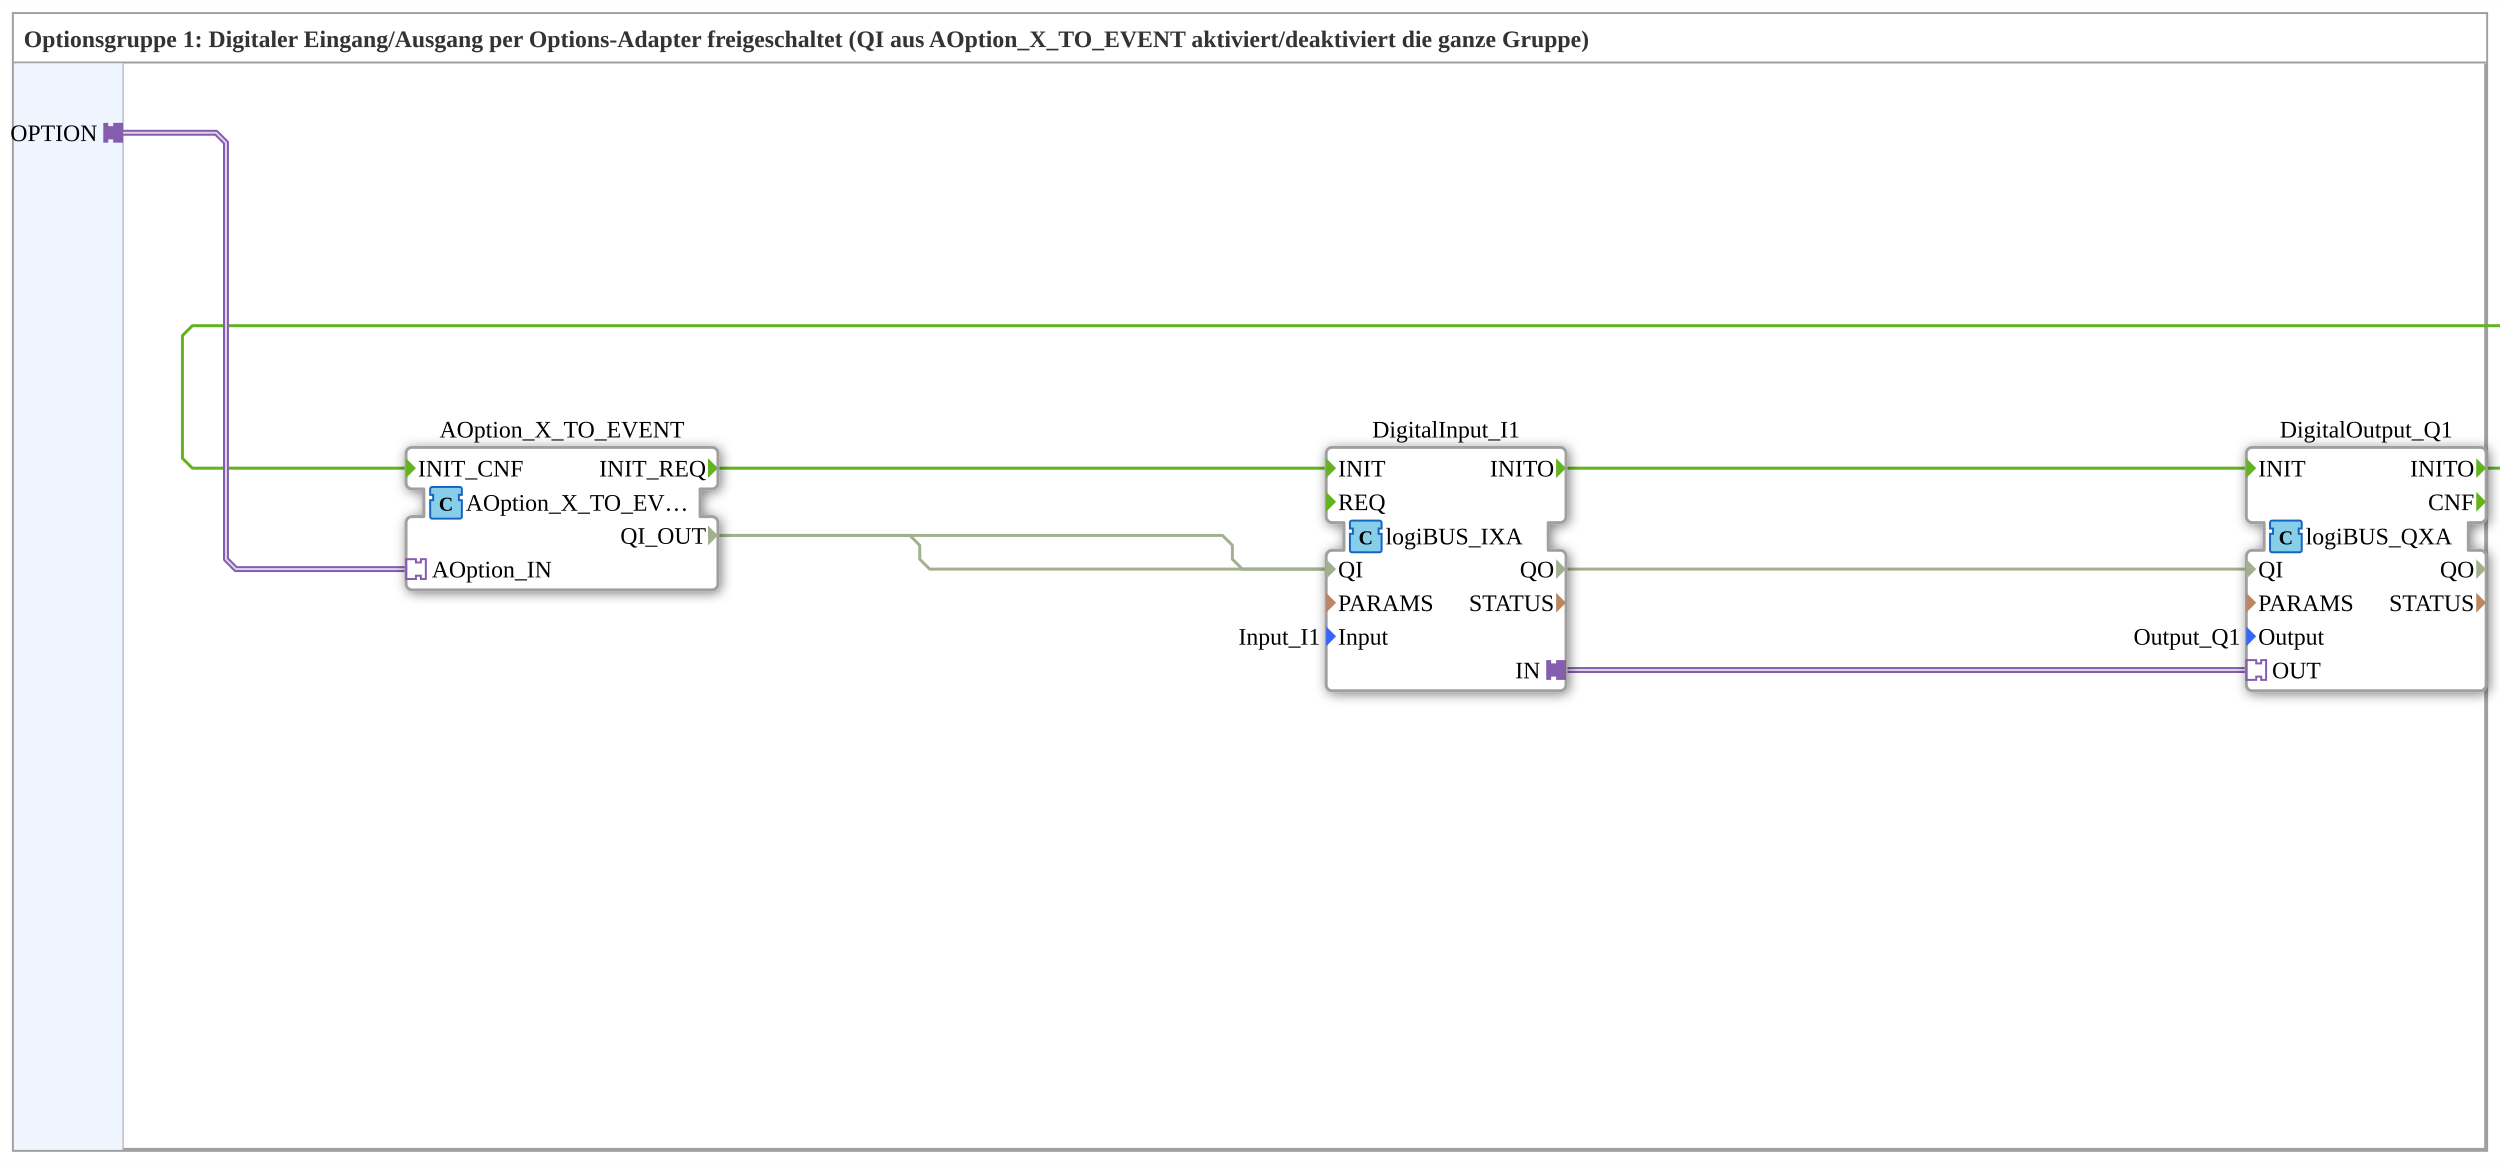
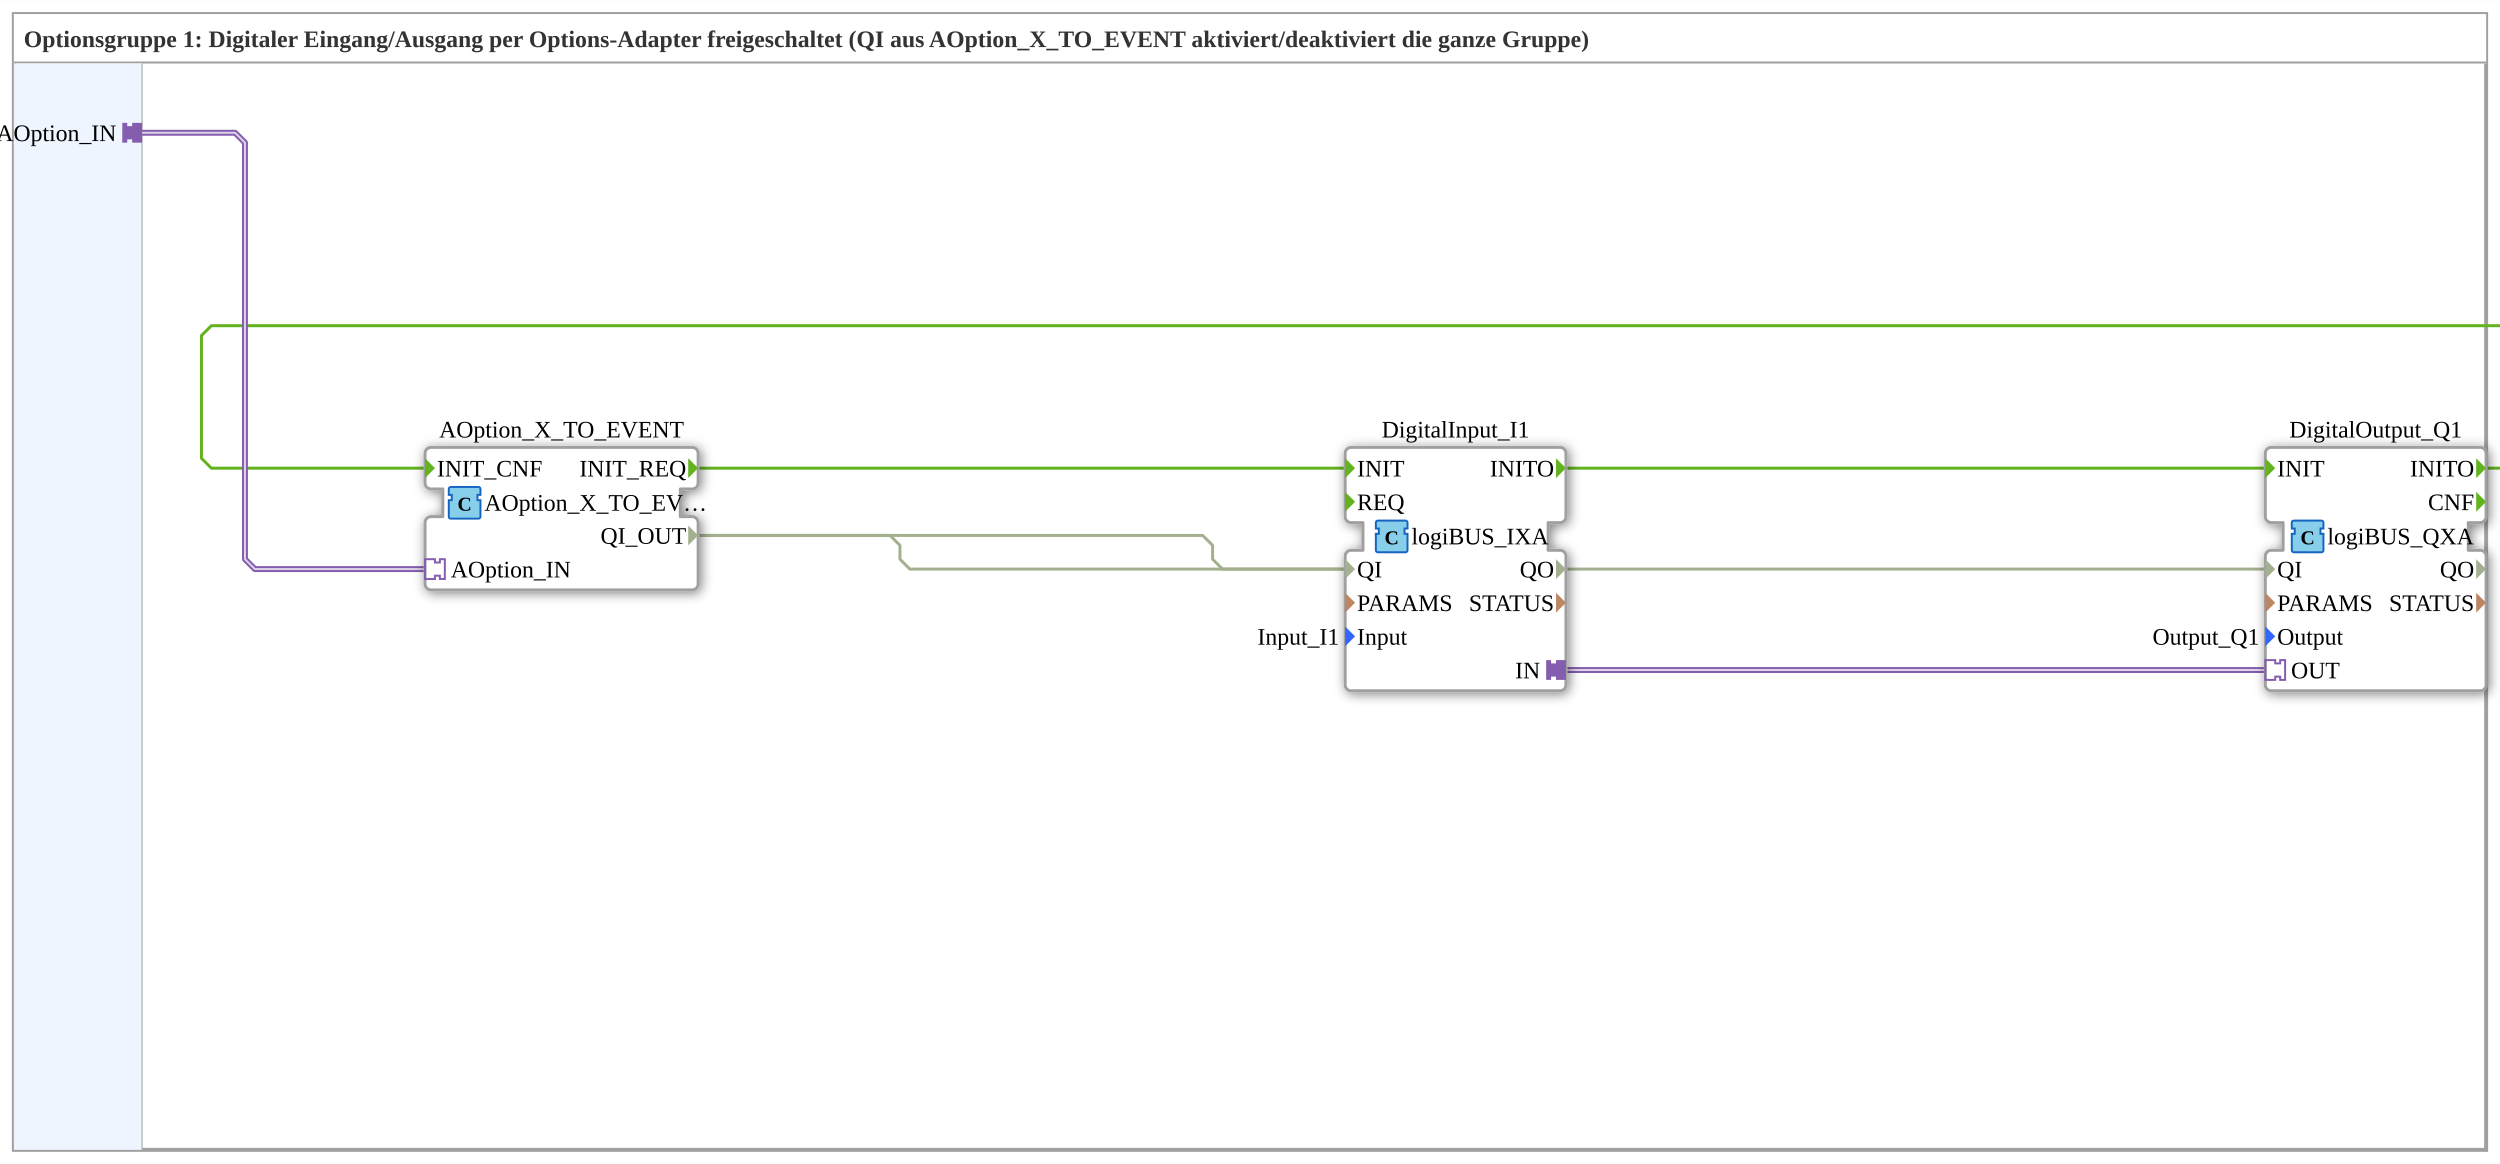
- <svg xmlns="http://www.w3.org/2000/svg" viewBox="-22.2 -151.0 1263.4 588.0" width="1263" height="588">
+ <svg xmlns="http://www.w3.org/2000/svg" viewBox="-31.8 -151.0 1263.4 588.0" width="1263" height="588">
  <style>
    @font-face {
      font-family: "TGL 0-17_std";
      src: local("TGL 0-17_std"), url("../../../../_static/fonts/TGL-0-17_std.ttf") format("truetype");
      font-style: normal;
      font-weight: normal;
    }
    @font-face {
      font-family: "TGL 0-17";
      src: local("TGL 0-17"), local("TGL 0-17 alt"), url("../../../../_static/fonts/TGL-0-17_std.ttf") format("truetype");
      font-style: normal;
      font-weight: normal;
    }
    @font-face {
      font-family: "TGL 0-16_std";
      src: local("TGL 0-16_std"), url("../../../../_static/fonts/TGL-0-16_std.ttf") format("truetype");
      font-style: normal;
      font-weight: normal;
    }
    @font-face {
      font-family: "TGL 0-16";
      src: local("TGL 0-16"), url("../../../../_static/fonts/TGL-0-16_std.ttf") format("truetype");
      font-style: normal;
      font-weight: normal;
    }
  </style>
  <defs>
    <filter id="dropShadow" x="-20%" y="-20%" width="140%" height="140%">
      <feGaussianBlur in="SourceAlpha" stdDeviation="3" result="blur" />
      <feOffset in="blur" dx="1" dy="1" result="offsetBlur" />
      <feFlood flood-color="#000000" flood-opacity="0.5" result="shadowColor" />
      <feComposite in="shadowColor" in2="offsetBlur" operator="in" result="shadow" />
      <feMerge>
        <feMergeNode in="shadow" />
        <feMergeNode in="SourceGraphic" />
      </feMerge>
    </filter>
  </defs>
-   <rect x="-22.2" y="-151.0" width="1263.4" height="588.0" fill="white" />
-   <rect x="-15.2" y="-144.0" width="1249.4" height="574.0" fill="none" stroke="#A0A0A0" stroke-width="2" />
-   <rect x="-15.2" y="-144.0" width="1249.4" height="25.0" fill="white" stroke="none" />
-   <line x1="-15.2" y1="-119.5" x2="1234.2" y2="-119.5" stroke="#A0A0A0" stroke-width="1" />
-   <text x="-10.2" y="-127.3" font-family="'TGL 0-17_std', 'TGL 0-17', 'Times New Roman', Times, serif" font-size="12" font-weight="bold" fill="#333333">Optionsgruppe 1: Digitaler Eingang/Ausgang per Options-Adapter freigeschaltet (QI aus AOption_X_TO_EVENT aktiviert/deaktiviert die ganze Gruppe)</text>
+   <rect x="-31.8" y="-151.0" width="1263.4" height="588.0" fill="white" />
+   <rect x="-24.8" y="-144.0" width="1249.4" height="574.0" fill="none" stroke="#A0A0A0" stroke-width="2" />
+   <rect x="-24.8" y="-144.0" width="1249.4" height="25.0" fill="white" stroke="none" />
+   <line x1="-24.8" y1="-119.5" x2="1224.6" y2="-119.5" stroke="#A0A0A0" stroke-width="1" />
+   <text x="-19.8" y="-127.3" font-family="'TGL 0-17_std', 'TGL 0-17', 'Times New Roman', Times, serif" font-size="12" font-weight="bold" fill="#333333">Optionsgruppe 1: Digitaler Eingang/Ausgang per Options-Adapter freigeschaltet (QI aus AOption_X_TO_EVENT aktiviert/deaktiviert die ganze Gruppe)</text>
  <g id="sidebars">
-     <rect x="-15.2" y="-119.0" width="55.2" height="549.0" fill="#EEF5FF" stroke="none" />
+     <rect x="-24.8" y="-119.0" width="64.8" height="549.0" fill="#EEF5FF" stroke="none" />
    <line x1="40.0" y1="-119.0" x2="40.0" y2="430.0" stroke="#A0A0A0" stroke-width="0.5" />
  </g>
  <g id="connections">
-     <polyline points="340.6,85.5 648.0,85.5" fill="none" stroke="#63B31F" stroke-width="1.5" stroke-linejoin="round" />
-     <polyline points="769.2,85.5 1113.0,85.5" fill="none" stroke="#63B31F" stroke-width="1.5" stroke-linejoin="round" />
-     <polyline points="1234.2,85.5 1418.2,85.5 1423.2,80.5 1423.2,18.5 1418.2,13.5 75.0,13.5 70.0,18.5 70.0,80.5 75.0,85.5 183.0,85.5" fill="none" stroke="#63B31F" stroke-width="1.5" stroke-linejoin="round" />
-     <polyline points="340.6,119.5 437.6,119.5 442.6,124.5 442.6,131.5 447.6,136.5 648.0,136.5" fill="none" stroke="#A3B08F" stroke-width="1.5" stroke-linejoin="round" />
-     <polyline points="340.6,119.5 595.6,119.5 600.6,124.5 600.6,131.5 605.6,136.5 1113.0,136.5" fill="none" stroke="#A3B08F" stroke-width="1.5" stroke-linejoin="round" />
-     <polyline points="769.2,187.5 1113.0,187.5" fill="none" stroke="#845DAF" stroke-width="3" stroke-linejoin="round" />
-     <polyline points="769.2,187.5 1113.0,187.5" fill="none" stroke="#DED4EA" stroke-width="1" stroke-linejoin="round" />
+     <polyline points="321.0,85.5 648.0,85.5" fill="none" stroke="#63B31F" stroke-width="1.5" stroke-linejoin="round" />
+     <polyline points="759.6,85.5 1113.0,85.5" fill="none" stroke="#63B31F" stroke-width="1.5" stroke-linejoin="round" />
+     <polyline points="1224.6,85.5 1408.6,85.5 1413.6,80.5 1413.6,18.5 1408.6,13.5 75.0,13.5 70.0,18.5 70.0,80.5 75.0,85.5 183.0,85.5" fill="none" stroke="#63B31F" stroke-width="1.5" stroke-linejoin="round" />
+     <polyline points="321.0,119.5 418.0,119.5 423.0,124.5 423.0,131.5 428.0,136.5 648.0,136.5" fill="none" stroke="#A3B08F" stroke-width="1.5" stroke-linejoin="round" />
+     <polyline points="321.0,119.5 576.0,119.5 581.0,124.5 581.0,131.5 586.0,136.5 1113.0,136.5" fill="none" stroke="#A3B08F" stroke-width="1.5" stroke-linejoin="round" />
+     <polyline points="759.6,187.5 1113.0,187.5" fill="none" stroke="#845DAF" stroke-width="3" stroke-linejoin="round" />
+     <polyline points="759.6,187.5 1113.0,187.5" fill="none" stroke="#DED4EA" stroke-width="1" stroke-linejoin="round" />
    <polyline points="40.0,-84.0 87.0,-84.0 92.0,-79.0 92.0,131.5 97.0,136.5 183.0,136.5" fill="none" stroke="#845DAF" stroke-width="3" stroke-linejoin="round" />
    <polyline points="40.0,-84.0 87.0,-84.0 92.0,-79.0 92.0,131.5 97.0,136.5 183.0,136.5" fill="none" stroke="#DED4EA" stroke-width="1" stroke-linejoin="round" />
  </g>
  <g id="interface_ports">
    <path d="M 30.0 -89.0 L 32.5 -89.0 L 32.5 -87.333 L 35.0 -87.333 L 35.0 -89.0 L 40.0 -89.0 L 40.0 -79.0 L 35.0 -79.0 L 35.0 -80.667 L 32.5 -80.667 L 32.5 -79.0 L 30.0 -79.0 Z" fill="#845DAF" />
-     <text x="27.0" y="-79.8" font-family="'TGL 0-17_std', 'TGL 0-17', 'Times New Roman', Times, serif" font-size="12" fill="#000000" text-anchor="end">OPTION</text>
+     <text x="27.0" y="-79.8" font-family="'TGL 0-17_std', 'TGL 0-17', 'Times New Roman', Times, serif" font-size="12" fill="#000000" text-anchor="end">AOption_IN</text>
  </g>
  <g id="instances">
    <g id="fb_DigitalInput_I1" transform="translate(648.0, 75.0)">
-       <path d="M 3 0             L 118.2 0             A 3 3 0 0 1 121.2 3             L 121.2 35             A 3 3 0 0 1 118.2 38             L 112.2 38             L 112.2 52             L 118.2 52             A 3 3 0 0 1 121.2 55             L 121.2 120             A 3 3 0 0 1 118.2 123             L 3 123             A 3 3 0 0 1 0 120             L 0 55             A 3 3 0 0 1 3 52             L 9 52             L 9 38             L 3 38             A 3 3 0 0 1 0 35             L 0 3             A 3 3 0 0 1 3 0             Z" fill="#FFFFFF" stroke="#A0A0A0" stroke-width="1.5" stroke-linejoin="round" filter="url(#dropShadow)" />
-       <path d="M 13.0 37.0             L 27.0 37.0             A 1 1 0 0 1 28.0 38.0             L 28.0 41.0             L 26.5 41.0             L 26.5 43.667             L 28.0 43.667             L 28.0 52.0             A 1 1 0 0 1 27.0 53.0             L 13.0 53.0             A 1 1 0 0 1 12.0 52.0             L 12.0 43.667             L 13.5 43.667             L 13.5 41.0             L 12.0 41.0             L 12.0 38.0             A 1 1 0 0 1 13.0 37.0             Z" fill="#87CEEB" stroke="#1565C0" stroke-width="1" />
-       <text x="20.0" y="49.0" font-family="'TGL 0-17_std', 'TGL 0-17', 'Times New Roman', Times, serif" font-size="10" font-weight="bold" fill="#000000" text-anchor="middle">C</text>
-       <text x="30.0" y="49.0" font-family="'TGL 0-16_std', 'TGL 0-16', 'Times New Roman', Times, serif" font-size="12" fill="#000000">logiBUS_IXA</text>
+       <path d="M 3 0             L 108.562 0             A 3 3 0 0 1 111.562 3             L 111.562 35             A 3 3 0 0 1 108.562 38             L 102.562 38             L 102.562 52             L 108.562 52             A 3 3 0 0 1 111.562 55             L 111.562 120             A 3 3 0 0 1 108.562 123             L 3 123             A 3 3 0 0 1 0 120             L 0 55             A 3 3 0 0 1 3 52             L 9 52             L 9 38             L 3 38             A 3 3 0 0 1 0 35             L 0 3             A 3 3 0 0 1 3 0             Z" fill="#FFFFFF" stroke="#A0A0A0" stroke-width="1.5" stroke-linejoin="round" filter="url(#dropShadow)" />
+       <path d="M 16.5 37.0             L 30.5 37.0             A 1 1 0 0 1 31.5 38.0             L 31.5 41.0             L 30.0 41.0             L 30.0 43.667             L 31.5 43.667             L 31.5 52.0             A 1 1 0 0 1 30.5 53.0             L 16.5 53.0             A 1 1 0 0 1 15.5 52.0             L 15.5 43.667             L 17.0 43.667             L 17.0 41.0             L 15.5 41.0             L 15.5 38.0             A 1 1 0 0 1 16.5 37.0             Z" fill="#87CEEB" stroke="#1565C0" stroke-width="1" />
+       <text x="23.5" y="49.0" font-family="'TGL 0-17_std', 'TGL 0-17', 'Times New Roman', Times, serif" font-size="10" font-weight="bold" fill="#000000" text-anchor="middle">C</text>
+       <text x="33.5" y="49.0" font-family="'TGL 0-16_std', 'TGL 0-16', 'Times New Roman', Times, serif" font-size="12" fill="#000000">logiBUS_IXA</text>
      <polygon points="0,5.5 5,10.5 0,15.5" fill="#63B31F" />
      <text x="6" y="14.7" font-family="'TGL 0-17_std', 'TGL 0-17', 'Times New Roman', Times, serif" font-size="12" fill="#000000">INIT</text>
      <polygon points="0,22.5 5,27.5 0,32.5" fill="#63B31F" />
      <text x="6" y="31.7" font-family="'TGL 0-17_std', 'TGL 0-17', 'Times New Roman', Times, serif" font-size="12" fill="#000000">REQ</text>
-       <polygon points="116.2,5.5 121.2,10.5 116.2,15.5" fill="#63B31F" />
-       <text x="115.2" y="14.7" font-family="'TGL 0-17_std', 'TGL 0-17', 'Times New Roman', Times, serif" font-size="12" fill="#000000" text-anchor="end">INITO</text>
+       <polygon points="106.562,5.5 111.562,10.5 106.562,15.5" fill="#63B31F" />
+       <text x="105.562" y="14.7" font-family="'TGL 0-17_std', 'TGL 0-17', 'Times New Roman', Times, serif" font-size="12" fill="#000000" text-anchor="end">INITO</text>
      <polygon points="0,56.5 5,61.5 0,66.5" fill="#A3B08F" />
      <text x="6" y="65.7" font-family="'TGL 0-17_std', 'TGL 0-17', 'Times New Roman', Times, serif" font-size="12" fill="#000000">QI</text>
      <polygon points="0,73.5 5,78.5 0,83.5" fill="#BD8663" />
      <text x="6" y="82.7" font-family="'TGL 0-17_std', 'TGL 0-17', 'Times New Roman', Times, serif" font-size="12" fill="#000000">PARAMS</text>
      <polygon points="0,90.5 5,95.5 0,100.5" fill="#3366FF" />
      <text x="6" y="99.7" font-family="'TGL 0-17_std', 'TGL 0-17', 'Times New Roman', Times, serif" font-size="12" fill="#000000">Input</text>
-       <polygon points="116.2,56.5 121.2,61.5 116.2,66.5" fill="#A3B08F" />
-       <text x="115.2" y="65.7" font-family="'TGL 0-17_std', 'TGL 0-17', 'Times New Roman', Times, serif" font-size="12" fill="#000000" text-anchor="end">QO</text>
-       <polygon points="116.2,73.5 121.2,78.5 116.2,83.5" fill="#BD8663" />
-       <text x="115.2" y="82.7" font-family="'TGL 0-17_std', 'TGL 0-17', 'Times New Roman', Times, serif" font-size="12" fill="#000000" text-anchor="end">STATUS</text>
+       <polygon points="106.562,56.5 111.562,61.5 106.562,66.5" fill="#A3B08F" />
+       <text x="105.562" y="65.7" font-family="'TGL 0-17_std', 'TGL 0-17', 'Times New Roman', Times, serif" font-size="12" fill="#000000" text-anchor="end">QO</text>
+       <polygon points="106.562,73.5 111.562,78.5 106.562,83.5" fill="#BD8663" />
+       <text x="105.562" y="82.7" font-family="'TGL 0-17_std', 'TGL 0-17', 'Times New Roman', Times, serif" font-size="12" fill="#000000" text-anchor="end">STATUS</text>
      <text x="-3" y="99.7" font-family="'TGL 0-17_std', 'TGL 0-17', 'Times New Roman', Times, serif" font-size="12" fill="#000000" text-anchor="end">Input_I1</text>
-       <path d="M 111.2 107.5             L 113.7 107.5             L 113.7 109.167             L 116.2 109.167             L 116.2 107.5             L 121.2 107.5             L 121.2 117.5             L 116.2 117.5             L 116.2 115.833             L 113.7 115.833             L 113.7 117.5             L 111.2 117.5             Z" fill="#845DAF" />
-       <text x="108.2" y="116.7" font-family="'TGL 0-17_std', 'TGL 0-17', 'Times New Roman', Times, serif" font-size="12" fill="#000000" text-anchor="end">IN</text>
-       <text x="60.6" y="-5" font-family="'TGL 0-17_std', 'TGL 0-17', 'Times New Roman', Times, serif" font-size="12" fill="#000000" text-anchor="middle">DigitalInput_I1</text>
+       <path d="M 101.562 107.5             L 104.062 107.5             L 104.062 109.167             L 106.562 109.167             L 106.562 107.5             L 111.562 107.5             L 111.562 117.5             L 106.562 117.5             L 106.562 115.833             L 104.062 115.833             L 104.062 117.5             L 101.562 117.5             Z" fill="#845DAF" />
+       <text x="98.562" y="116.7" font-family="'TGL 0-17_std', 'TGL 0-17', 'Times New Roman', Times, serif" font-size="12" fill="#000000" text-anchor="end">IN</text>
+       <text x="55.781" y="-5" font-family="'TGL 0-17_std', 'TGL 0-17', 'Times New Roman', Times, serif" font-size="12" fill="#000000" text-anchor="middle">DigitalInput_I1</text>
    </g>
    <g id="fb_DigitalOutput_Q1" transform="translate(1113.0, 75.0)">
-       <path d="M 3 0             L 118.2 0             A 3 3 0 0 1 121.2 3             L 121.2 35             A 3 3 0 0 1 118.2 38             L 112.2 38             L 112.2 52             L 118.2 52             A 3 3 0 0 1 121.2 55             L 121.2 120             A 3 3 0 0 1 118.2 123             L 3 123             A 3 3 0 0 1 0 120             L 0 55             A 3 3 0 0 1 3 52             L 9 52             L 9 38             L 3 38             A 3 3 0 0 1 0 35             L 0 3             A 3 3 0 0 1 3 0             Z" fill="#FFFFFF" stroke="#A0A0A0" stroke-width="1.5" stroke-linejoin="round" filter="url(#dropShadow)" />
-       <path d="M 13.0 37.0             L 27.0 37.0             A 1 1 0 0 1 28.0 38.0             L 28.0 41.0             L 26.5 41.0             L 26.5 43.667             L 28.0 43.667             L 28.0 52.0             A 1 1 0 0 1 27.0 53.0             L 13.0 53.0             A 1 1 0 0 1 12.0 52.0             L 12.0 43.667             L 13.5 43.667             L 13.5 41.0             L 12.0 41.0             L 12.0 38.0             A 1 1 0 0 1 13.0 37.0             Z" fill="#87CEEB" stroke="#1565C0" stroke-width="1" />
-       <text x="20.0" y="49.0" font-family="'TGL 0-17_std', 'TGL 0-17', 'Times New Roman', Times, serif" font-size="10" font-weight="bold" fill="#000000" text-anchor="middle">C</text>
-       <text x="30.0" y="49.0" font-family="'TGL 0-16_std', 'TGL 0-16', 'Times New Roman', Times, serif" font-size="12" fill="#000000">logiBUS_QXA</text>
+       <path d="M 3 0             L 108.562 0             A 3 3 0 0 1 111.562 3             L 111.562 35             A 3 3 0 0 1 108.562 38             L 102.562 38             L 102.562 52             L 108.562 52             A 3 3 0 0 1 111.562 55             L 111.562 120             A 3 3 0 0 1 108.562 123             L 3 123             A 3 3 0 0 1 0 120             L 0 55             A 3 3 0 0 1 3 52             L 9 52             L 9 38             L 3 38             A 3 3 0 0 1 0 35             L 0 3             A 3 3 0 0 1 3 0             Z" fill="#FFFFFF" stroke="#A0A0A0" stroke-width="1.5" stroke-linejoin="round" filter="url(#dropShadow)" />
+       <path d="M 14.375 37.0             L 28.375 37.0             A 1 1 0 0 1 29.375 38.0             L 29.375 41.0             L 27.875 41.0             L 27.875 43.667             L 29.375 43.667             L 29.375 52.0             A 1 1 0 0 1 28.375 53.0             L 14.375 53.0             A 1 1 0 0 1 13.375 52.0             L 13.375 43.667             L 14.875 43.667             L 14.875 41.0             L 13.375 41.0             L 13.375 38.0             A 1 1 0 0 1 14.375 37.0             Z" fill="#87CEEB" stroke="#1565C0" stroke-width="1" />
+       <text x="21.375" y="49.0" font-family="'TGL 0-17_std', 'TGL 0-17', 'Times New Roman', Times, serif" font-size="10" font-weight="bold" fill="#000000" text-anchor="middle">C</text>
+       <text x="31.375" y="49.0" font-family="'TGL 0-16_std', 'TGL 0-16', 'Times New Roman', Times, serif" font-size="12" fill="#000000">logiBUS_QXA</text>
      <polygon points="0,5.5 5,10.5 0,15.5" fill="#63B31F" />
      <text x="6" y="14.7" font-family="'TGL 0-17_std', 'TGL 0-17', 'Times New Roman', Times, serif" font-size="12" fill="#000000">INIT</text>
-       <polygon points="116.2,5.5 121.2,10.5 116.2,15.5" fill="#63B31F" />
-       <text x="115.2" y="14.7" font-family="'TGL 0-17_std', 'TGL 0-17', 'Times New Roman', Times, serif" font-size="12" fill="#000000" text-anchor="end">INITO</text>
-       <polygon points="116.2,22.5 121.2,27.5 116.2,32.5" fill="#63B31F" />
-       <text x="115.2" y="31.7" font-family="'TGL 0-17_std', 'TGL 0-17', 'Times New Roman', Times, serif" font-size="12" fill="#000000" text-anchor="end">CNF</text>
+       <polygon points="106.562,5.5 111.562,10.5 106.562,15.5" fill="#63B31F" />
+       <text x="105.562" y="14.7" font-family="'TGL 0-17_std', 'TGL 0-17', 'Times New Roman', Times, serif" font-size="12" fill="#000000" text-anchor="end">INITO</text>
+       <polygon points="106.562,22.5 111.562,27.5 106.562,32.5" fill="#63B31F" />
+       <text x="105.562" y="31.7" font-family="'TGL 0-17_std', 'TGL 0-17', 'Times New Roman', Times, serif" font-size="12" fill="#000000" text-anchor="end">CNF</text>
      <polygon points="0,56.5 5,61.5 0,66.5" fill="#A3B08F" />
      <text x="6" y="65.7" font-family="'TGL 0-17_std', 'TGL 0-17', 'Times New Roman', Times, serif" font-size="12" fill="#000000">QI</text>
      <polygon points="0,73.5 5,78.5 0,83.5" fill="#BD8663" />
      <text x="6" y="82.7" font-family="'TGL 0-17_std', 'TGL 0-17', 'Times New Roman', Times, serif" font-size="12" fill="#000000">PARAMS</text>
      <polygon points="0,90.5 5,95.5 0,100.5" fill="#3366FF" />
      <text x="6" y="99.7" font-family="'TGL 0-17_std', 'TGL 0-17', 'Times New Roman', Times, serif" font-size="12" fill="#000000">Output</text>
-       <polygon points="116.2,56.5 121.2,61.5 116.2,66.5" fill="#A3B08F" />
-       <text x="115.2" y="65.7" font-family="'TGL 0-17_std', 'TGL 0-17', 'Times New Roman', Times, serif" font-size="12" fill="#000000" text-anchor="end">QO</text>
-       <polygon points="116.2,73.5 121.2,78.5 116.2,83.5" fill="#BD8663" />
-       <text x="115.2" y="82.7" font-family="'TGL 0-17_std', 'TGL 0-17', 'Times New Roman', Times, serif" font-size="12" fill="#000000" text-anchor="end">STATUS</text>
+       <polygon points="106.562,56.5 111.562,61.5 106.562,66.5" fill="#A3B08F" />
+       <text x="105.562" y="65.7" font-family="'TGL 0-17_std', 'TGL 0-17', 'Times New Roman', Times, serif" font-size="12" fill="#000000" text-anchor="end">QO</text>
+       <polygon points="106.562,73.5 111.562,78.5 106.562,83.5" fill="#BD8663" />
+       <text x="105.562" y="82.7" font-family="'TGL 0-17_std', 'TGL 0-17', 'Times New Roman', Times, serif" font-size="12" fill="#000000" text-anchor="end">STATUS</text>
      <text x="-3" y="99.7" font-family="'TGL 0-17_std', 'TGL 0-17', 'Times New Roman', Times, serif" font-size="12" fill="#000000" text-anchor="end">Output_Q1</text>
      <path d="M 0 107.5             L 5.0 107.5             L 5.0 109.167             L 7.5 109.167             L 7.5 107.5             L 10 107.5             L 10 117.5             L 7.5 117.5             L 7.5 115.833             L 5.0 115.833             L 5.0 117.5             L 0 117.5             Z" fill="none" stroke="#845DAF" stroke-width="1" />
      <text x="13" y="116.7" font-family="'TGL 0-17_std', 'TGL 0-17', 'Times New Roman', Times, serif" font-size="12" fill="#000000">OUT</text>
-       <text x="60.6" y="-5" font-family="'TGL 0-17_std', 'TGL 0-17', 'Times New Roman', Times, serif" font-size="12" fill="#000000" text-anchor="middle">DigitalOutput_Q1</text>
+       <text x="55.781" y="-5" font-family="'TGL 0-17_std', 'TGL 0-17', 'Times New Roman', Times, serif" font-size="12" fill="#000000" text-anchor="middle">DigitalOutput_Q1</text>
    </g>
    <g id="fb_AOption_X_TO_EVENT" transform="translate(183.0, 75.0)">
-       <path d="M 3 0             L 154.6 0             A 3 3 0 0 1 157.6 3             L 157.6 18             A 3 3 0 0 1 154.6 21             L 148.6 21             L 148.6 35             L 154.6 35             A 3 3 0 0 1 157.6 38             L 157.6 69             A 3 3 0 0 1 154.6 72             L 3 72             A 3 3 0 0 1 0 69             L 0 38             A 3 3 0 0 1 3 35             L 9 35             L 9 21             L 3 21             A 3 3 0 0 1 0 18             L 0 3             A 3 3 0 0 1 3 0             Z" fill="#FFFFFF" stroke="#A0A0A0" stroke-width="1.5" stroke-linejoin="round" filter="url(#dropShadow)" />
-       <path d="M 13.2 20.0             L 27.2 20.0             A 1 1 0 0 1 28.2 21.0             L 28.2 24.0             L 26.7 24.0             L 26.7 26.667             L 28.2 26.667             L 28.2 35.0             A 1 1 0 0 1 27.2 36.0             L 13.2 36.0             A 1 1 0 0 1 12.2 35.0             L 12.2 26.667             L 13.7 26.667             L 13.7 24.0             L 12.2 24.0             L 12.2 21.0             A 1 1 0 0 1 13.2 20.0             Z" fill="#87CEEB" stroke="#1565C0" stroke-width="1" />
-       <text x="20.2" y="32.0" font-family="'TGL 0-17_std', 'TGL 0-17', 'Times New Roman', Times, serif" font-size="10" font-weight="bold" fill="#000000" text-anchor="middle">C</text>
-       <text x="30.2" y="32.0" font-family="'TGL 0-16_std', 'TGL 0-16', 'Times New Roman', Times, serif" font-size="12" fill="#000000">AOption_X_TO_EV…</text>
+       <path d="M 3 0             L 135.0 0             A 3 3 0 0 1 138.0 3             L 138.0 18             A 3 3 0 0 1 135.0 21             L 129.0 21             L 129.0 35             L 135.0 35             A 3 3 0 0 1 138.0 38             L 138.0 69             A 3 3 0 0 1 135.0 72             L 3 72             A 3 3 0 0 1 0 69             L 0 38             A 3 3 0 0 1 3 35             L 9 35             L 9 21             L 3 21             A 3 3 0 0 1 0 18             L 0 3             A 3 3 0 0 1 3 0             Z" fill="#FFFFFF" stroke="#A0A0A0" stroke-width="1.5" stroke-linejoin="round" filter="url(#dropShadow)" />
+       <path d="M 13.0 20.0             L 27.0 20.0             A 1 1 0 0 1 28.0 21.0             L 28.0 24.0             L 26.5 24.0             L 26.5 26.667             L 28.0 26.667             L 28.0 35.0             A 1 1 0 0 1 27.0 36.0             L 13.0 36.0             A 1 1 0 0 1 12.0 35.0             L 12.0 26.667             L 13.5 26.667             L 13.5 24.0             L 12.0 24.0             L 12.0 21.0             A 1 1 0 0 1 13.0 20.0             Z" fill="#87CEEB" stroke="#1565C0" stroke-width="1" />
+       <text x="20.0" y="32.0" font-family="'TGL 0-17_std', 'TGL 0-17', 'Times New Roman', Times, serif" font-size="10" font-weight="bold" fill="#000000" text-anchor="middle">C</text>
+       <text x="30.0" y="32.0" font-family="'TGL 0-16_std', 'TGL 0-16', 'Times New Roman', Times, serif" font-size="12" fill="#000000">AOption_X_TO_EV…</text>
      <polygon points="0,5.5 5,10.5 0,15.5" fill="#63B31F" />
      <text x="6" y="14.7" font-family="'TGL 0-17_std', 'TGL 0-17', 'Times New Roman', Times, serif" font-size="12" fill="#000000">INIT_CNF</text>
-       <polygon points="152.6,5.5 157.6,10.5 152.6,15.5" fill="#63B31F" />
-       <text x="151.6" y="14.7" font-family="'TGL 0-17_std', 'TGL 0-17', 'Times New Roman', Times, serif" font-size="12" fill="#000000" text-anchor="end">INIT_REQ</text>
-       <polygon points="152.6,39.5 157.6,44.5 152.6,49.5" fill="#A3B08F" />
-       <text x="151.6" y="48.7" font-family="'TGL 0-17_std', 'TGL 0-17', 'Times New Roman', Times, serif" font-size="12" fill="#000000" text-anchor="end">QI_OUT</text>
+       <polygon points="133.0,5.5 138.0,10.5 133.0,15.5" fill="#63B31F" />
+       <text x="132.0" y="14.7" font-family="'TGL 0-17_std', 'TGL 0-17', 'Times New Roman', Times, serif" font-size="12" fill="#000000" text-anchor="end">INIT_REQ</text>
+       <polygon points="133.0,39.5 138.0,44.5 133.0,49.5" fill="#A3B08F" />
+       <text x="132.0" y="48.7" font-family="'TGL 0-17_std', 'TGL 0-17', 'Times New Roman', Times, serif" font-size="12" fill="#000000" text-anchor="end">QI_OUT</text>
      <path d="M 0 56.5             L 5.0 56.5             L 5.0 58.167             L 7.5 58.167             L 7.5 56.5             L 10 56.5             L 10 66.5             L 7.5 66.5             L 7.5 64.833             L 5.0 64.833             L 5.0 66.5             L 0 66.5             Z" fill="none" stroke="#845DAF" stroke-width="1" />
      <text x="13" y="65.7" font-family="'TGL 0-17_std', 'TGL 0-17', 'Times New Roman', Times, serif" font-size="12" fill="#000000">AOption_IN</text>
-       <text x="78.8" y="-5" font-family="'TGL 0-17_std', 'TGL 0-17', 'Times New Roman', Times, serif" font-size="12" fill="#000000" text-anchor="middle">AOption_X_TO_EVENT</text>
+       <text x="69.0" y="-5" font-family="'TGL 0-17_std', 'TGL 0-17', 'Times New Roman', Times, serif" font-size="12" fill="#000000" text-anchor="middle">AOption_X_TO_EVENT</text>
    </g>
  </g>
</svg>
